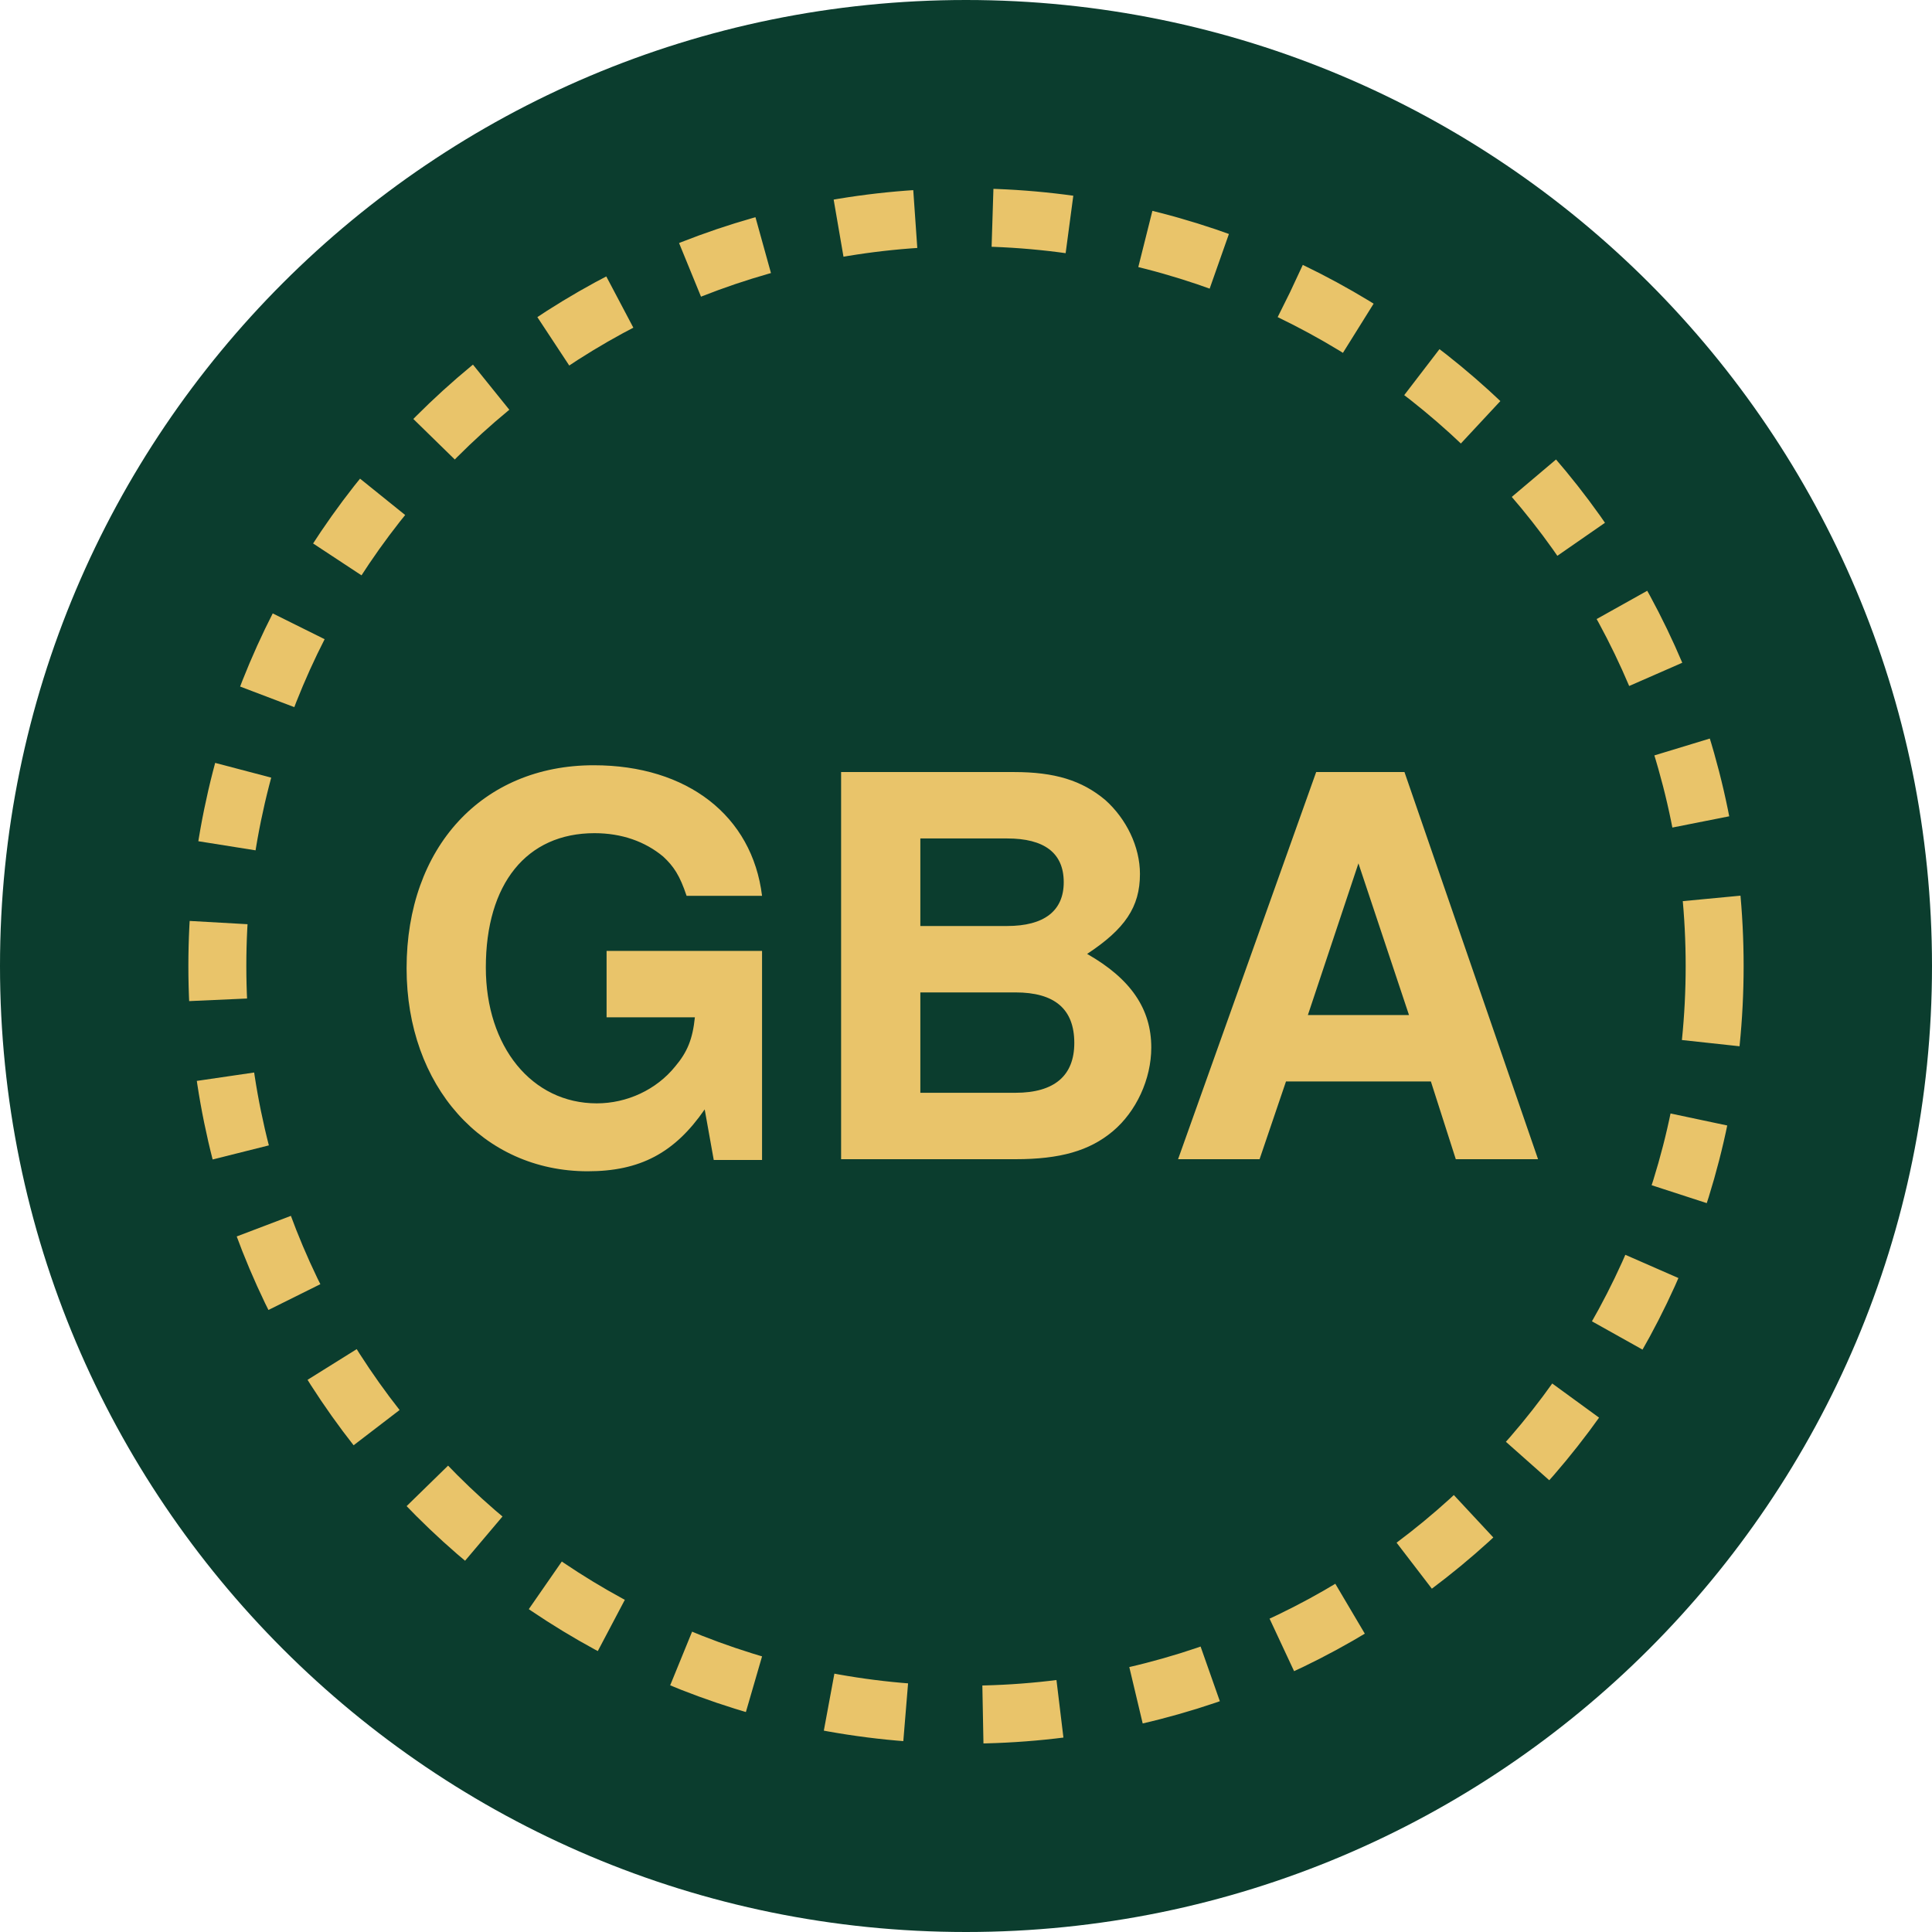
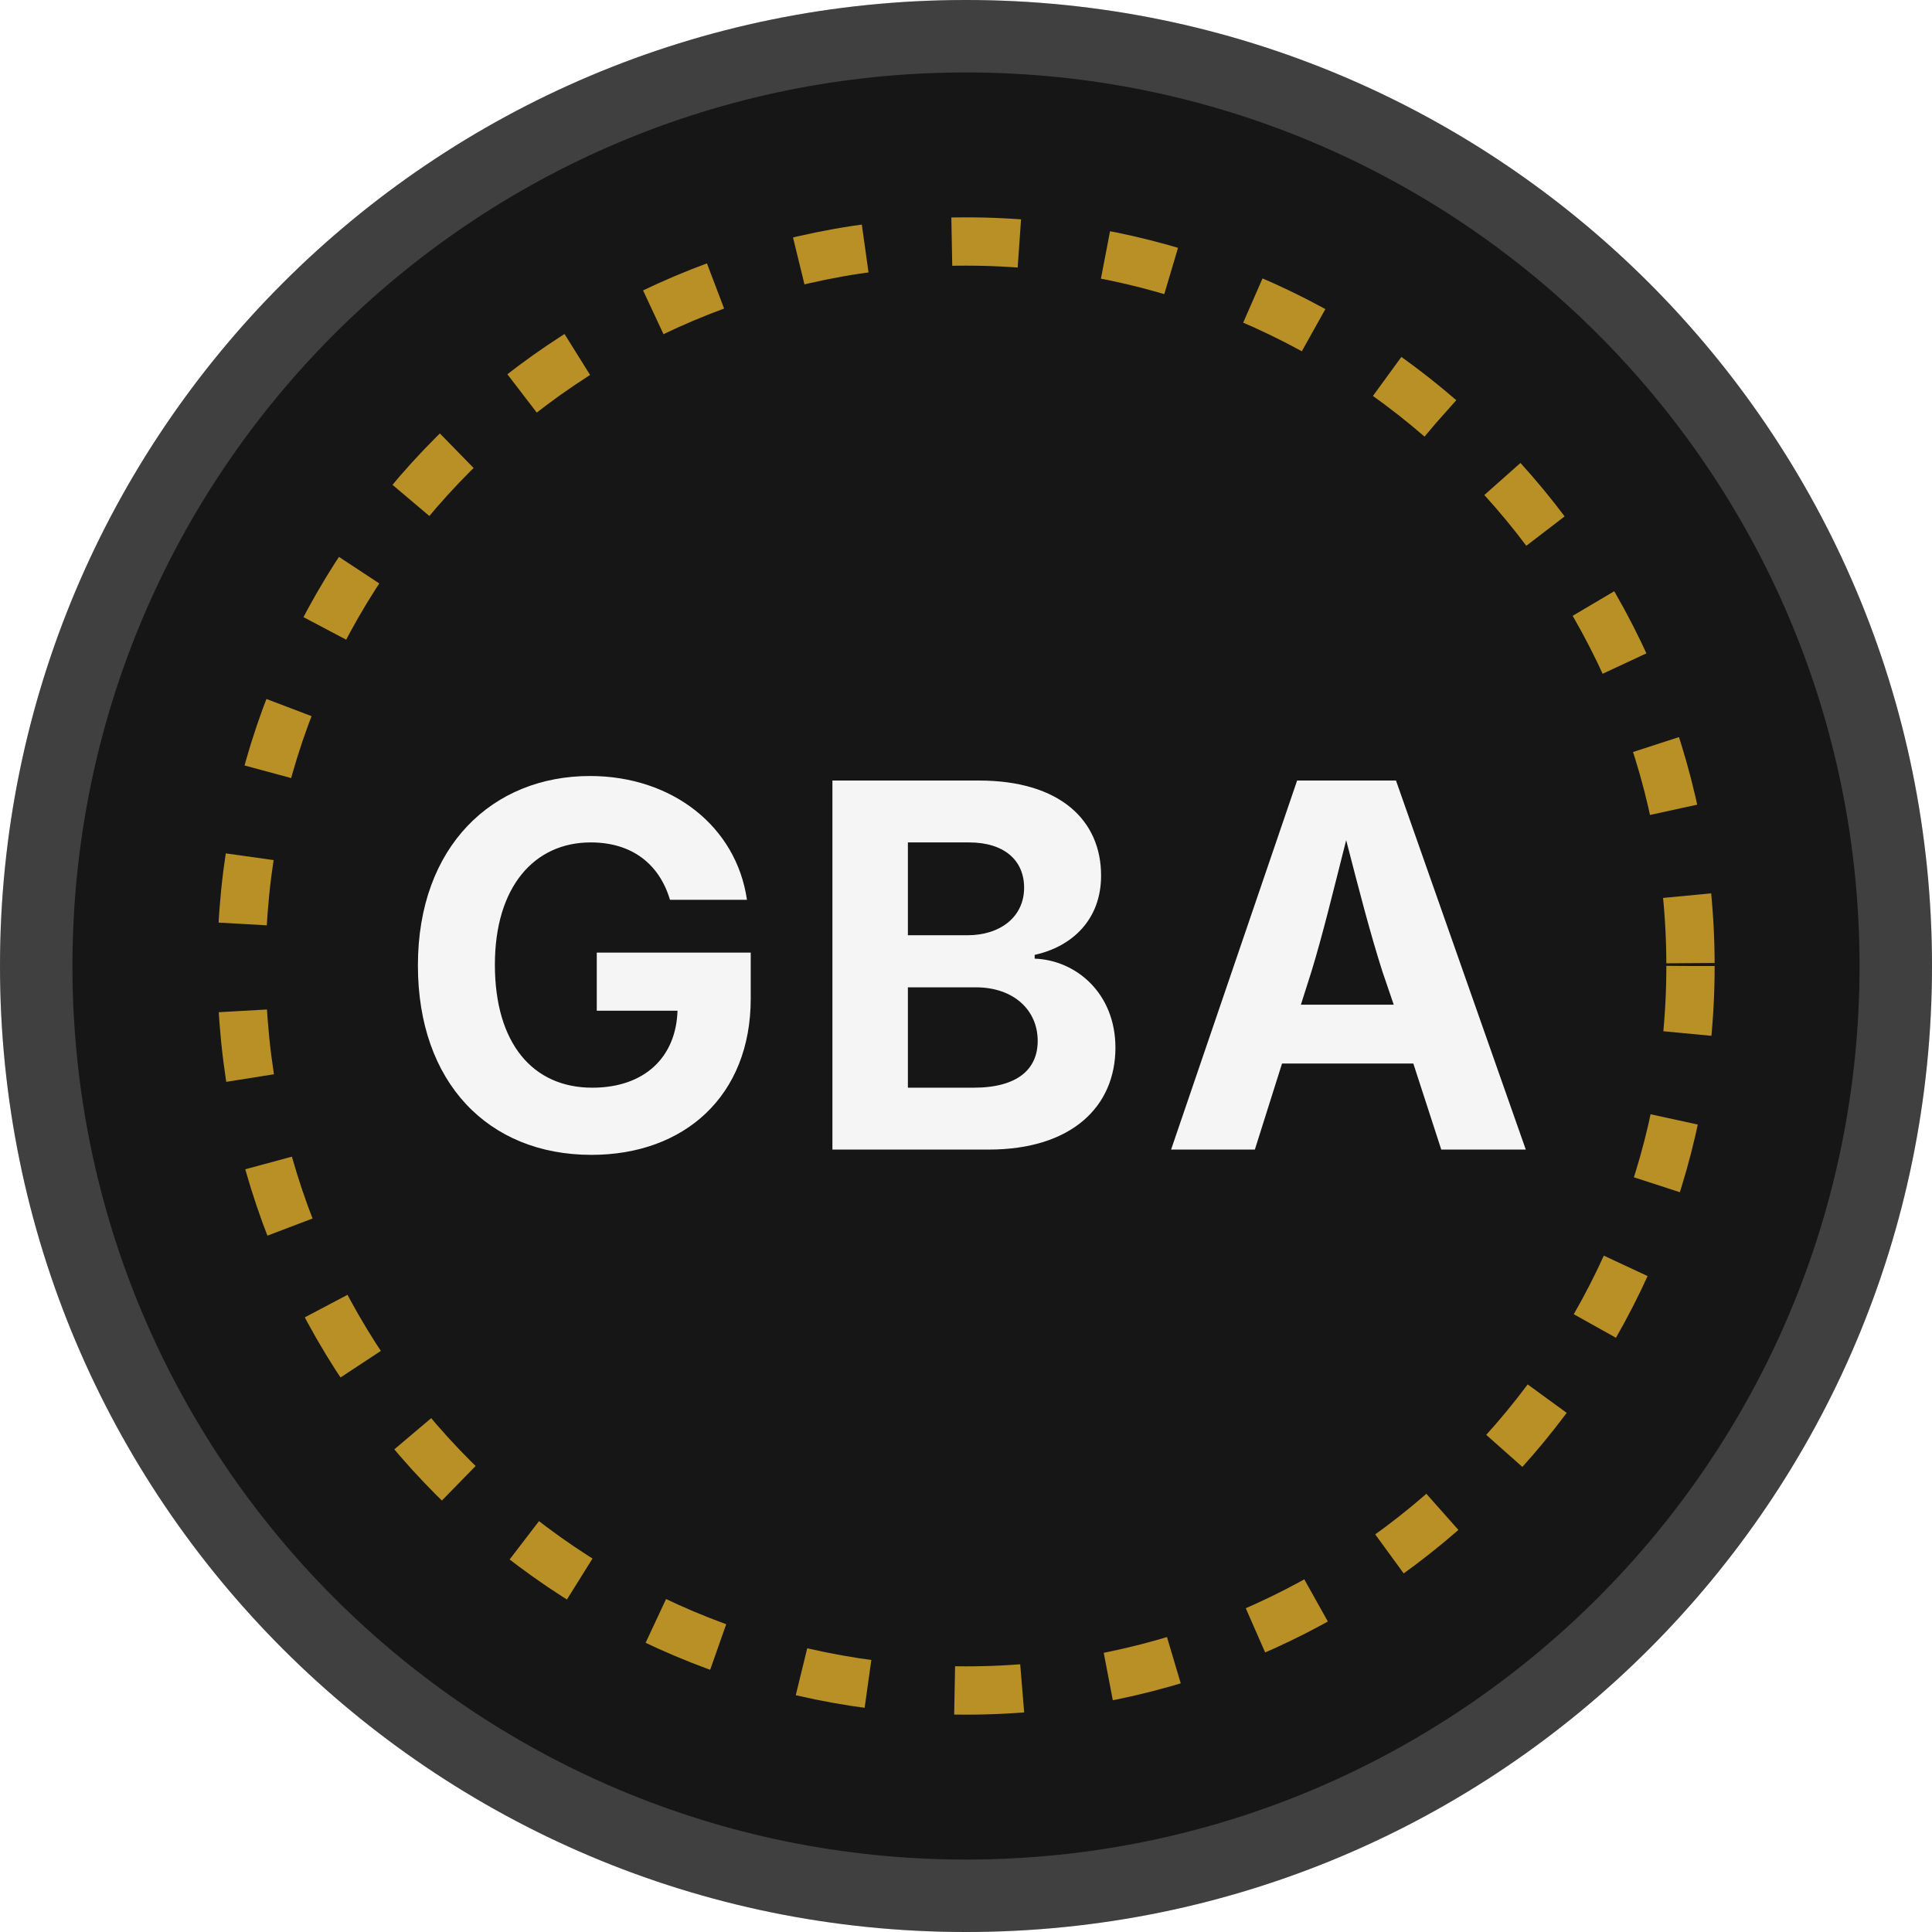
<svg xmlns="http://www.w3.org/2000/svg" viewBox="0 0 40 40">
-   <circle cx="20" cy="20" r="20" fill="#0B3D2E" />
-   <circle cx="20" cy="20" r="15.5" fill="none" stroke="#E9C46A" stroke-width="1.2" stroke-dasharray="1.6 1.6" />
-   <text x="20" y="24" text-anchor="middle" font-size="11" font-weight="800" fill="#E9C46A" font-family="-apple-system, system-ui, Helvetica">GBA</text>
+   <circle cx="20" cy="20" r="20" fill="#161616" />
+   <circle cx="20" cy="20" r="19.25" fill="none" stroke="rgba(255,255,255,.18)" stroke-width="1.5" />
+   <circle cx="20" cy="20" r="15" fill="none" stroke="#FCC32C" stroke-opacity=".7" stroke-width="1" stroke-dasharray="1.4 1.8" />
+   <text x="20" y="23.8" text-anchor="middle" font-size="10.5" font-weight="700" letter-spacing=".5" fill="#F5F5F5" font-family="Inter, Helvetica, sans-serif">GBA</text>
</svg>
